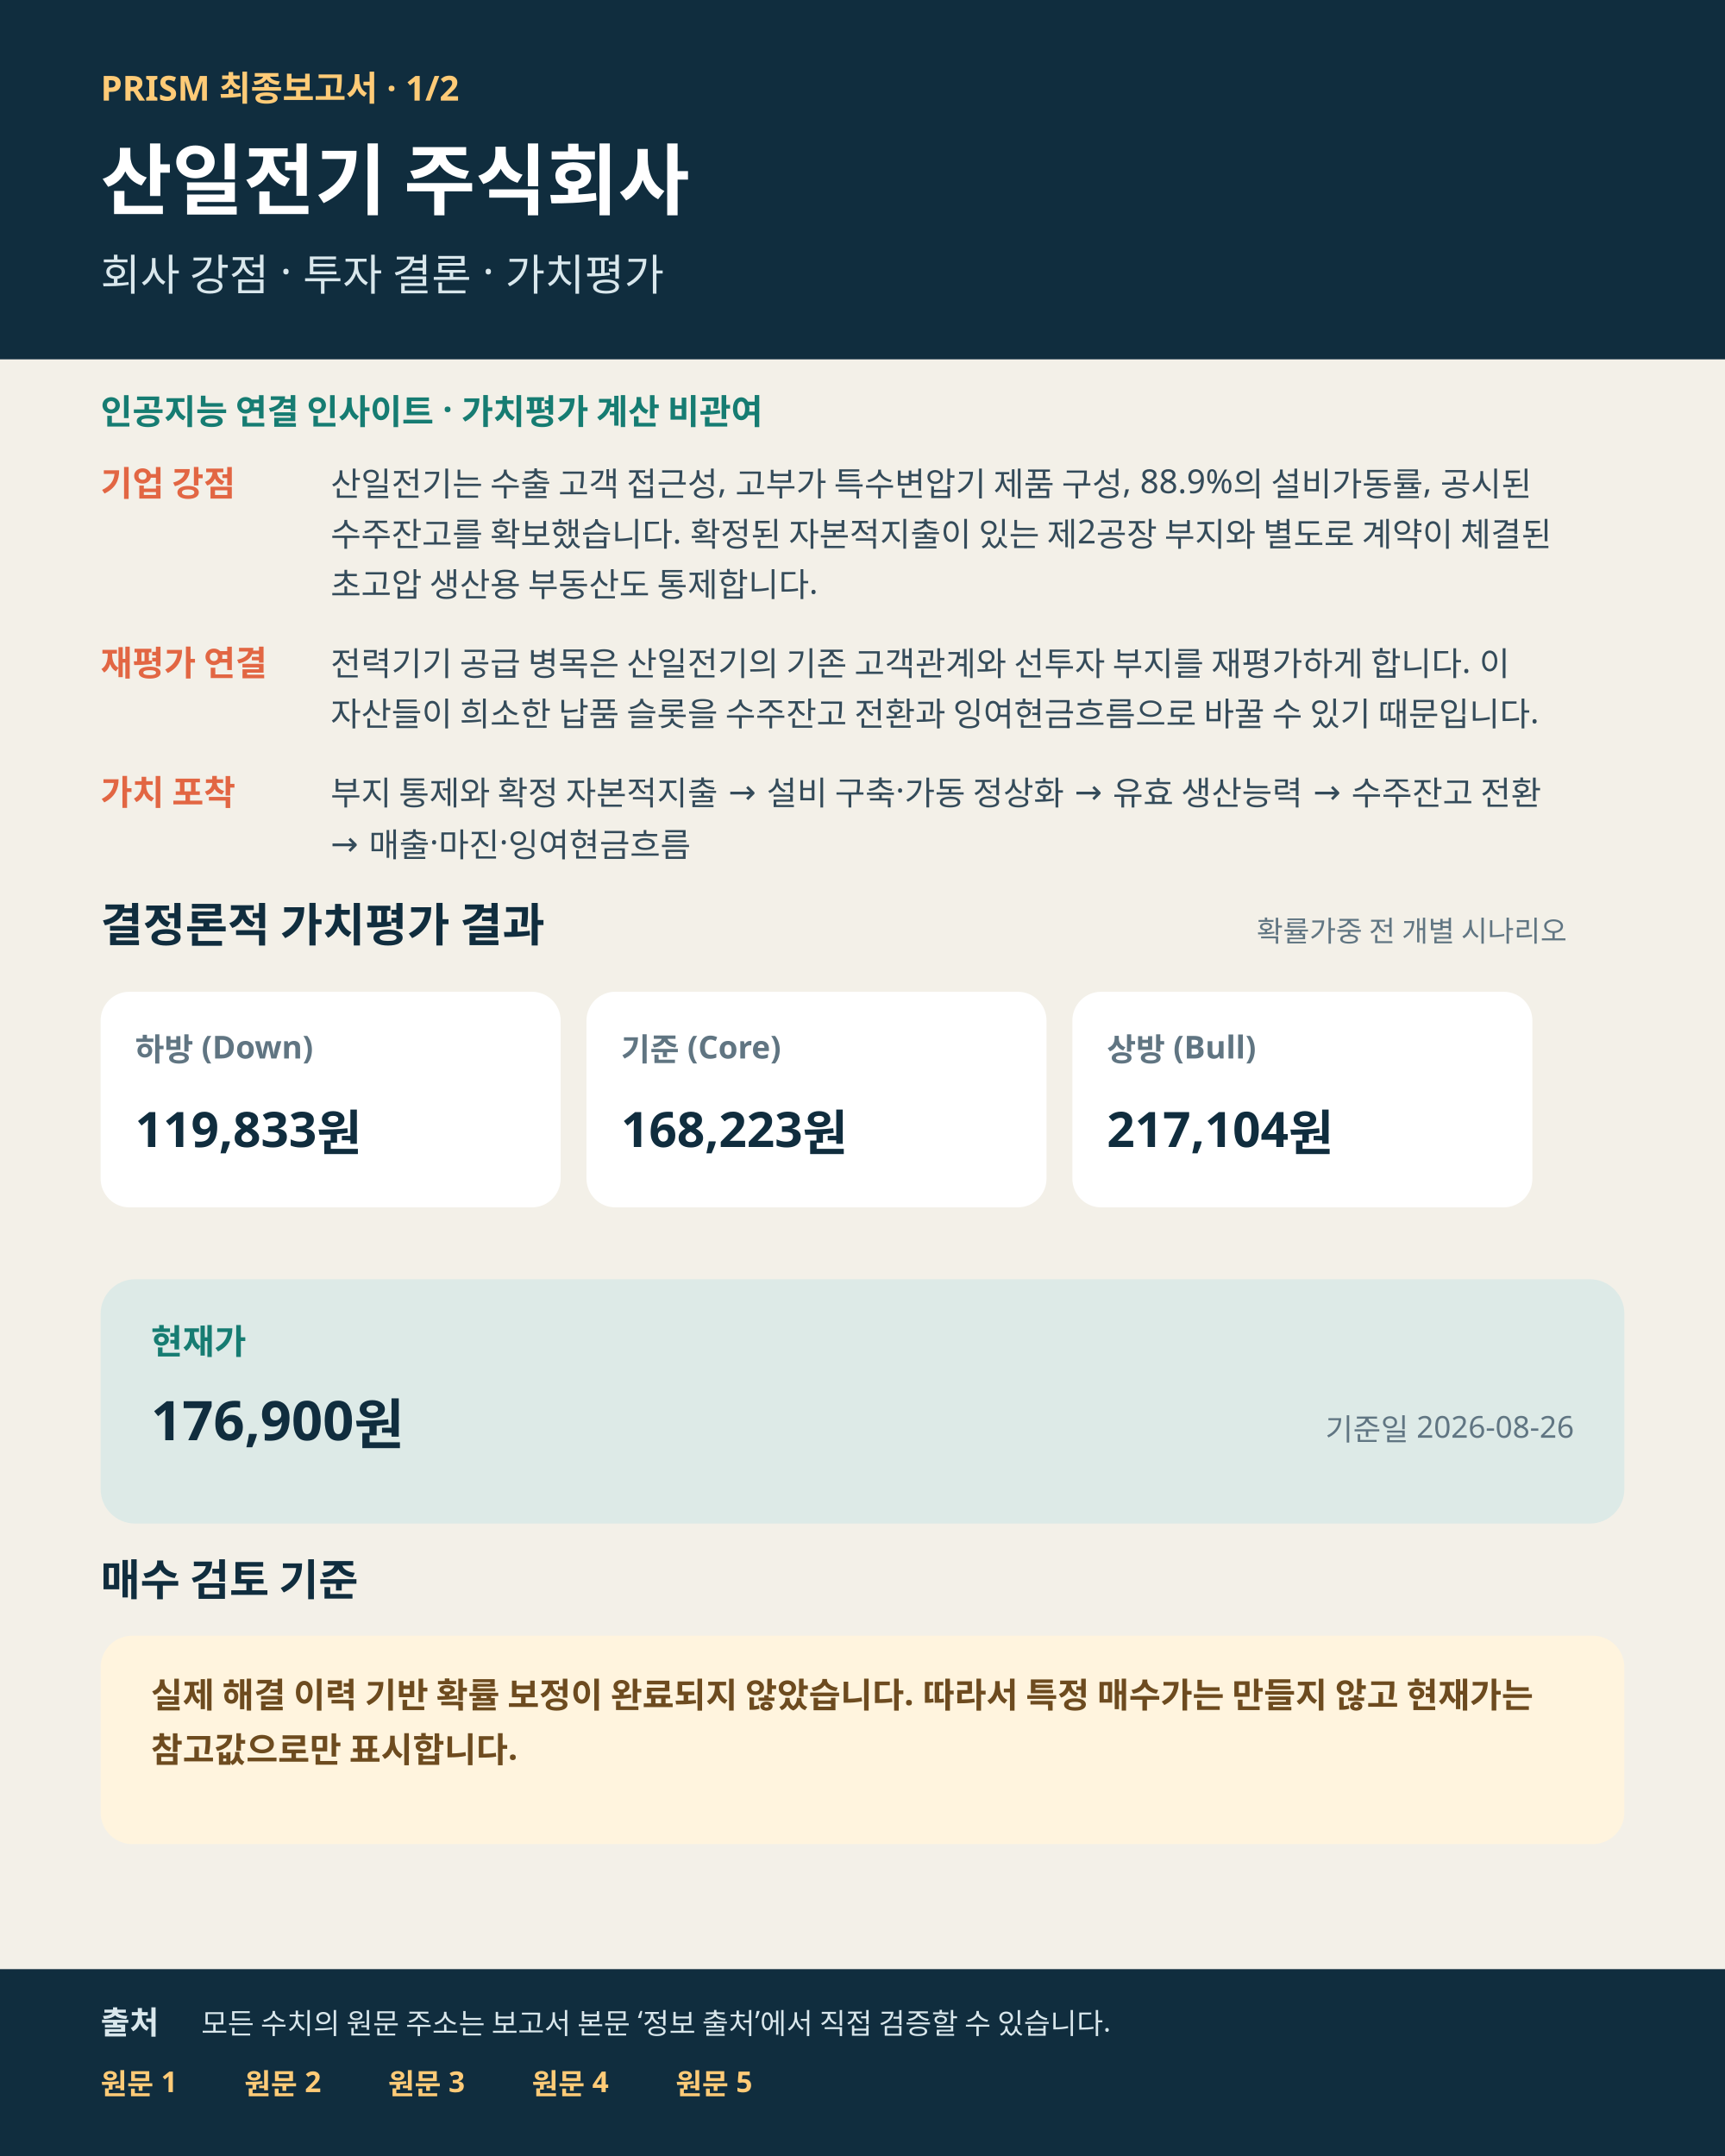
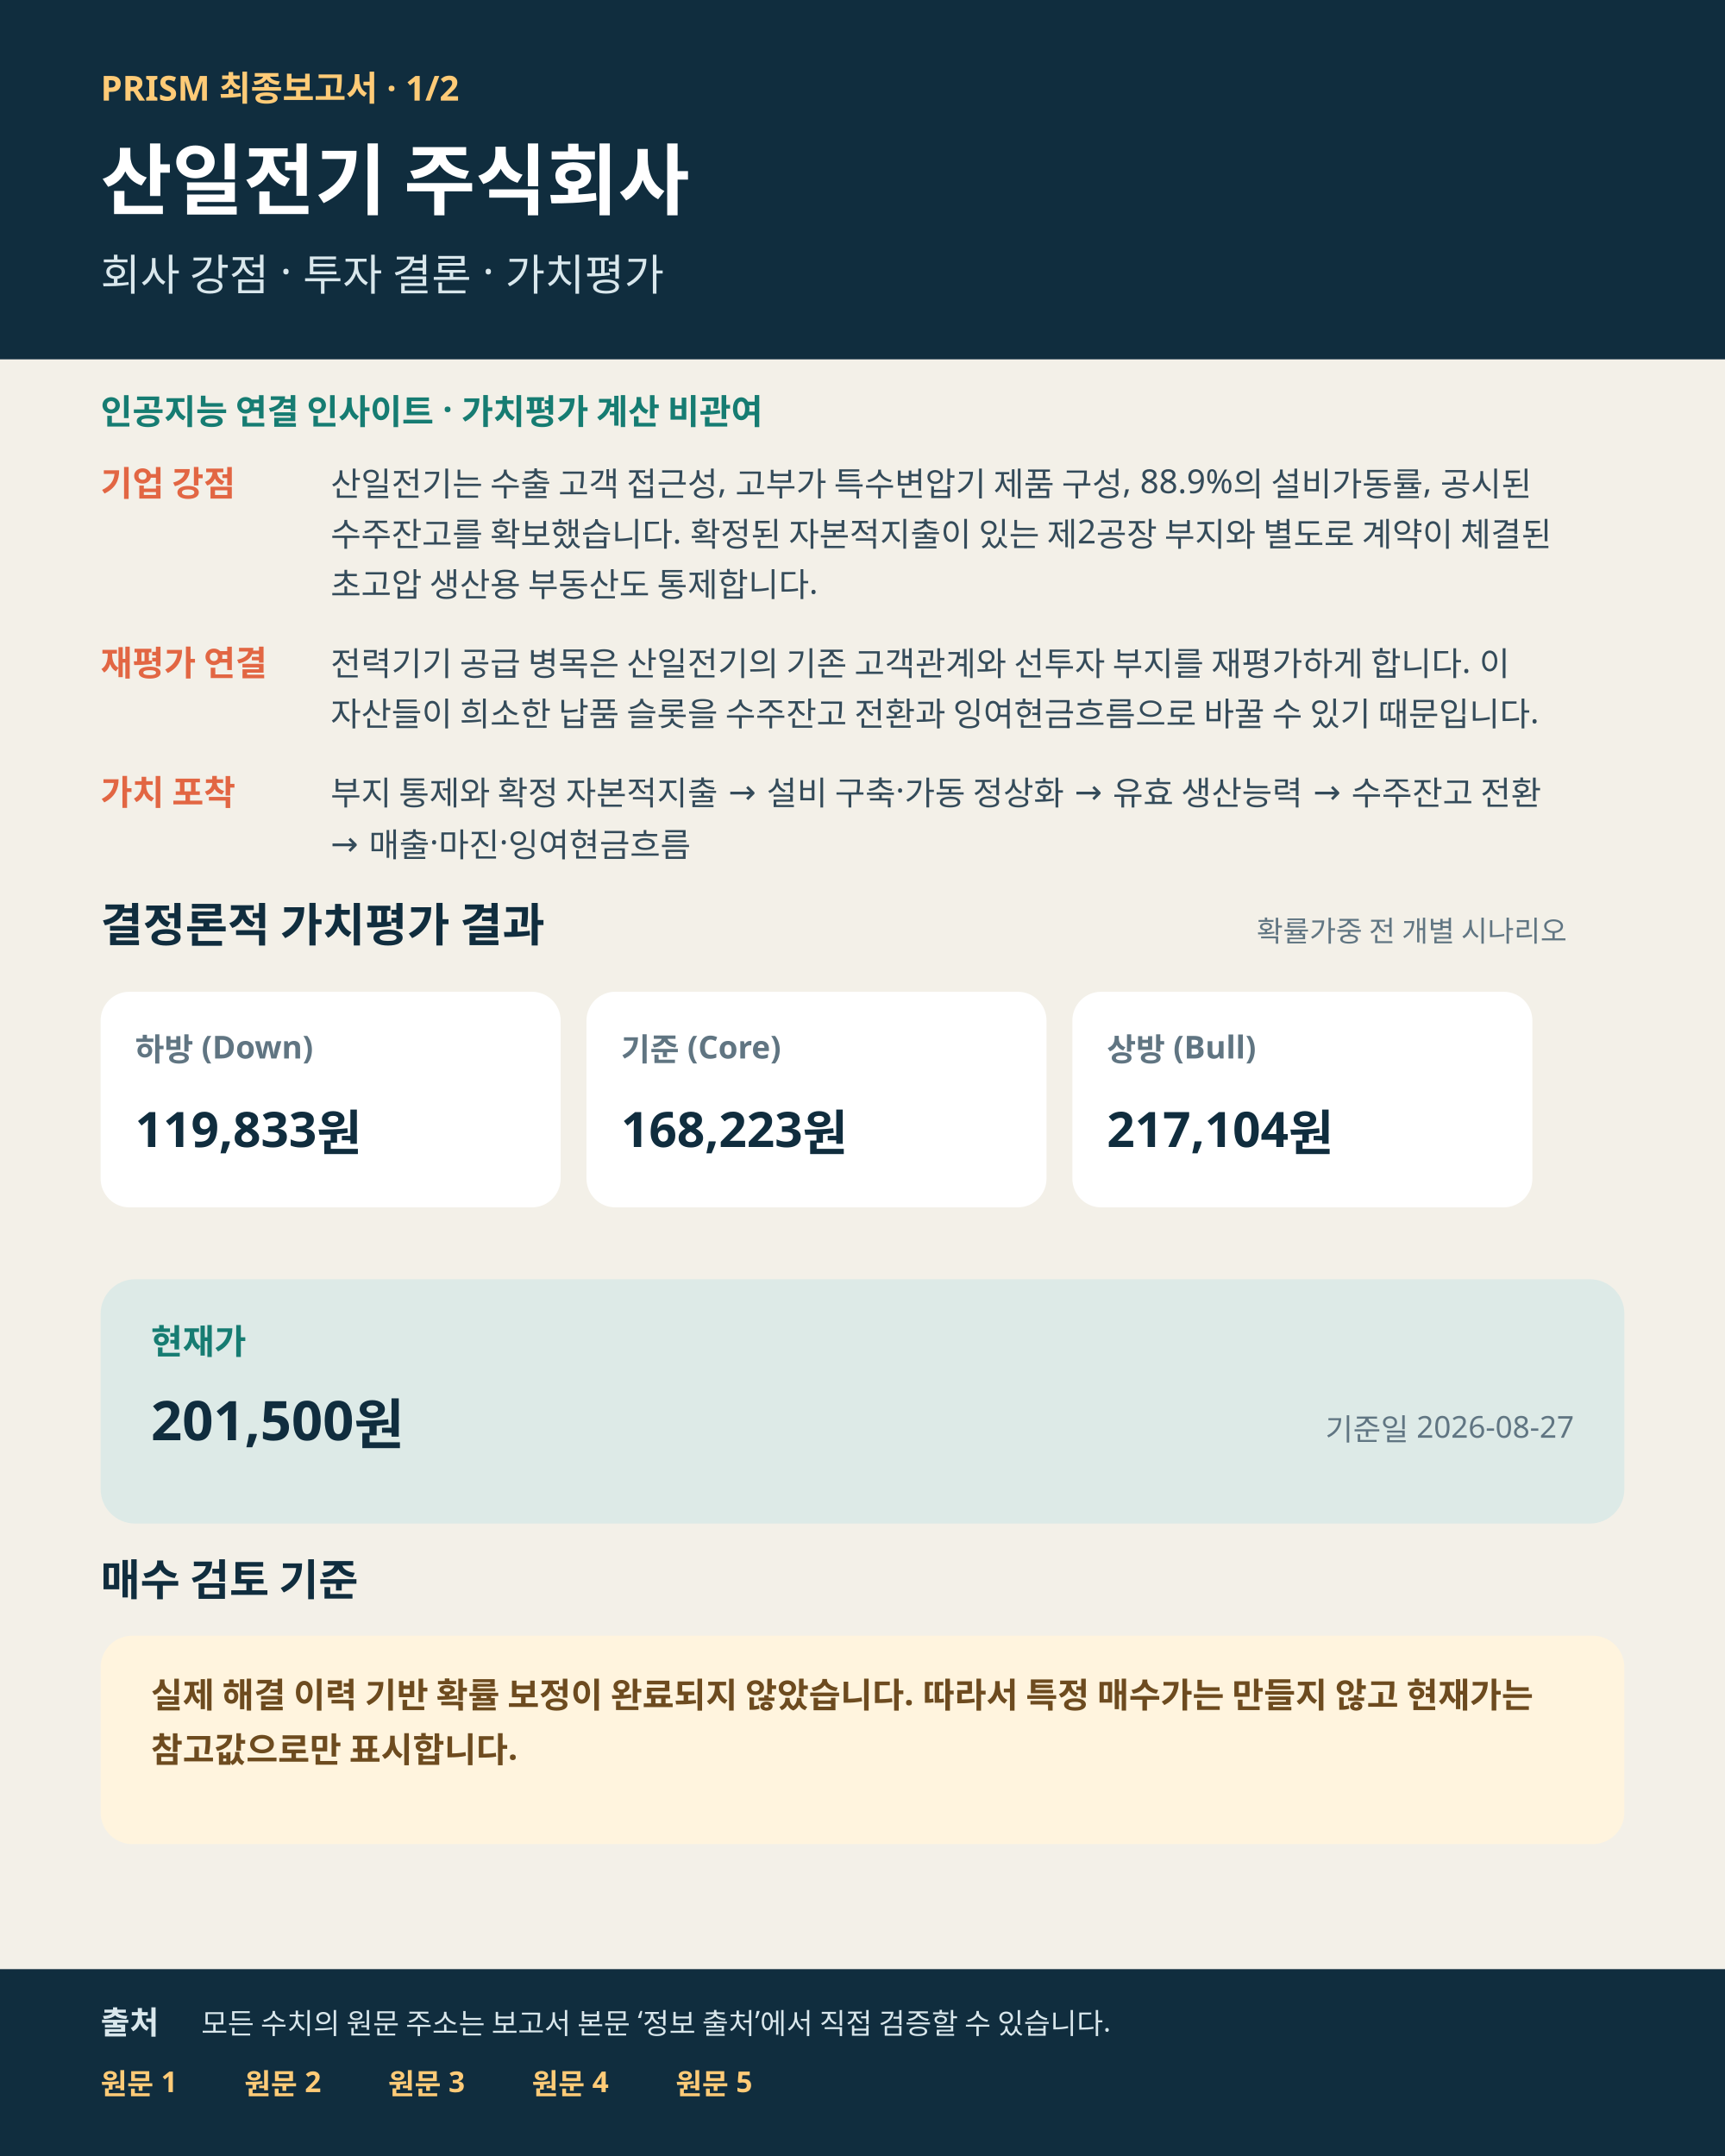
<svg xmlns="http://www.w3.org/2000/svg" width="1200" height="1500" viewBox="0 0 1200 1500" role="img" aria-labelledby="title desc">
  <style>
text { font-family: Pretendard, "Noto Sans KR", "Apple SD Gothic Neo", "Malgun Gothic", sans-serif; }
</style>
  <rect x="0" y="0" width="1200" height="1500" rx="0" fill="#F3F0E8" />
  <rect x="0" y="0" width="1200" height="250" rx="0" fill="#102D3E" />
  <text x="70" y="70" font-size="24" font-weight="700" fill="#FFCB77" text-anchor="start">PRISM 최종보고서 · 1/2</text>
  <text x="70" y="145" font-size="54" font-weight="800" fill="#FFFFFF" text-anchor="start">산일전기 주식회사</text>
  <text x="70" y="202" font-size="30" font-weight="500" fill="#D9E7EC" text-anchor="start">회사 강점 · 투자 결론 · 가치평가</text>
  <text x="70" y="295" font-size="24" font-weight="800" fill="#167C72" text-anchor="start">인공지능 연결 인사이트 · 가치평가 계산 비관여</text>
  <text x="70" y="345" font-size="24" font-weight="800" fill="#E26643" text-anchor="start">기업 강점</text>
  <text x="230" y="345" font-size="23" font-weight="400" fill="#344B5A" text-anchor="start">산일전기는 수출 고객 접근성, 고부가 특수변압기 제품 구성, 88.9%의 설비가동률, 공시된</text>
  <text x="230" y="380" font-size="23" font-weight="400" fill="#344B5A" text-anchor="start">수주잔고를 확보했습니다. 확정된 자본적지출이 있는 제2공장 부지와 별도로 계약이 체결된</text>
  <text x="230" y="415" font-size="23" font-weight="400" fill="#344B5A" text-anchor="start">초고압 생산용 부동산도 통제합니다.</text>
  <text x="70" y="470" font-size="24" font-weight="800" fill="#E26643" text-anchor="start">재평가 연결</text>
  <text x="230" y="470" font-size="23" font-weight="400" fill="#344B5A" text-anchor="start">전력기기 공급 병목은 산일전기의 기존 고객관계와 선투자 부지를 재평가하게 합니다. 이</text>
  <text x="230" y="505" font-size="23" font-weight="400" fill="#344B5A" text-anchor="start">자산들이 희소한 납품 슬롯을 수주잔고 전환과 잉여현금흐름으로 바꿀 수 있기 때문입니다.</text>
  <text x="70" y="560" font-size="24" font-weight="800" fill="#E26643" text-anchor="start">가치 포착</text>
  <text x="230" y="560" font-size="23" font-weight="400" fill="#344B5A" text-anchor="start">부지 통제와 확정 자본적지출 → 설비 구축·가동 정상화 → 유효 생산능력 → 수주잔고 전환</text>
  <text x="230" y="595" font-size="23" font-weight="400" fill="#344B5A" text-anchor="start">→ 매출·마진·잉여현금흐름</text>
  <text x="70" y="655" font-size="32" font-weight="800" fill="#102D3E" text-anchor="start">결정론적 가치평가 결과</text>
  <text x="1090" y="655" font-size="20" font-weight="400" fill="#607582" text-anchor="end">확률가중 전 개별 시나리오</text>
  <rect x="70" y="690" width="320" height="150" rx="20" fill="#FFFFFF" />
  <text x="94" y="738" font-size="22" font-weight="700" fill="#607582" text-anchor="start">하방 (Down)</text>
  <text x="94" y="798" font-size="34" font-weight="800" fill="#102D3E" text-anchor="start">119,833원</text>
  <rect x="408" y="690" width="320" height="150" rx="20" fill="#FFFFFF" />
  <text x="432" y="738" font-size="22" font-weight="700" fill="#607582" text-anchor="start">기준 (Core)</text>
  <text x="432" y="798" font-size="34" font-weight="800" fill="#102D3E" text-anchor="start">168,223원</text>
  <rect x="746" y="690" width="320" height="150" rx="20" fill="#FFFFFF" />
  <text x="770" y="738" font-size="22" font-weight="700" fill="#607582" text-anchor="start">상방 (Bull)</text>
  <text x="770" y="798" font-size="34" font-weight="800" fill="#102D3E" text-anchor="start">217,104원</text>
  <rect x="70" y="890" width="1060" height="170" rx="24" fill="#DDEAE7" />
  <text x="105" y="942" font-size="24" font-weight="800" fill="#167C72" text-anchor="start">현재가</text>
-   <text x="105" y="1002" font-size="38" font-weight="800" fill="#102D3E" text-anchor="start">176,900원</text>
-   <text x="1095" y="1002" font-size="21" font-weight="400" fill="#607582" text-anchor="end">기준일 2026-08-26</text>
+   <text x="105" y="1002" font-size="38" font-weight="800" fill="#102D3E" text-anchor="start">201,500원</text>
+   <text x="1095" y="1002" font-size="21" font-weight="400" fill="#607582" text-anchor="end">기준일 2026-08-27</text>
  <text x="70" y="1110" font-size="30" font-weight="800" fill="#102D3E" text-anchor="start">매수 검토 기준</text>
  <rect x="70" y="1138" width="1060" height="145" rx="22" fill="#FFF4DE" />
  <text x="105" y="1188" font-size="24" font-weight="600" fill="#6D4B1F" text-anchor="start">실제 해결 이력 기반 확률 보정이 완료되지 않았습니다. 따라서 특정 매수가는 만들지 않고 현재가는</text>
  <text x="105" y="1226" font-size="24" font-weight="600" fill="#6D4B1F" text-anchor="start">참고값으로만 표시합니다.</text>
  <rect x="0" y="1370" width="1200" height="130" rx="0" fill="#102D3E" />
  <text x="70" y="1415" font-size="22" font-weight="700" fill="#D9E7EC" text-anchor="start">출처</text>
  <text x="140" y="1415" font-size="20" font-weight="400" fill="#D9E7EC" text-anchor="start">모든 수치의 원문 주소는 보고서 본문 ‘정보 출처’에서 직접 검증할 수 있습니다.</text>
-   <a href="https://dart.fss.or.kr/dsaf001/main.do?rcpNo=20260826000660" target="_blank">
+   <a href="https://alphasquare.co.kr/home/stock-summary?code=062040" target="_blank">
    <text x="70" y="1457" font-size="20" font-weight="700" fill="#FFCB77" text-anchor="start">원문 1</text>
  </a>
-   <a href="https://finance.naver.com/" target="_blank">
+   <a href="https://dart.fss.or.kr/dsaf001/main.do?rcpNo=20260826000660" target="_blank">
    <text x="170" y="1457" font-size="20" font-weight="700" fill="#FFCB77" text-anchor="start">원문 2</text>
  </a>
-   <a href="https://finance.naver.com/item/main.naver?code=062040" target="_blank">
+   <a href="https://finance.naver.com/" target="_blank">
    <text x="270" y="1457" font-size="20" font-weight="700" fill="#FFCB77" text-anchor="start">원문 3</text>
  </a>
  <a href="https://github.com/newwonwoo/valuation/blob/main/config/sanil_live_snapshot.yaml" target="_blank">
    <text x="370" y="1457" font-size="20" font-weight="700" fill="#FFCB77" text-anchor="start">원문 4</text>
  </a>
  <a href="https://github.com/newwonwoo/valuation/blob/main/docs/SANIL_RISK_SOURCE_REGISTER.md" target="_blank">
    <text x="470" y="1457" font-size="20" font-weight="700" fill="#FFCB77" text-anchor="start">원문 5</text>
  </a>
</svg>
